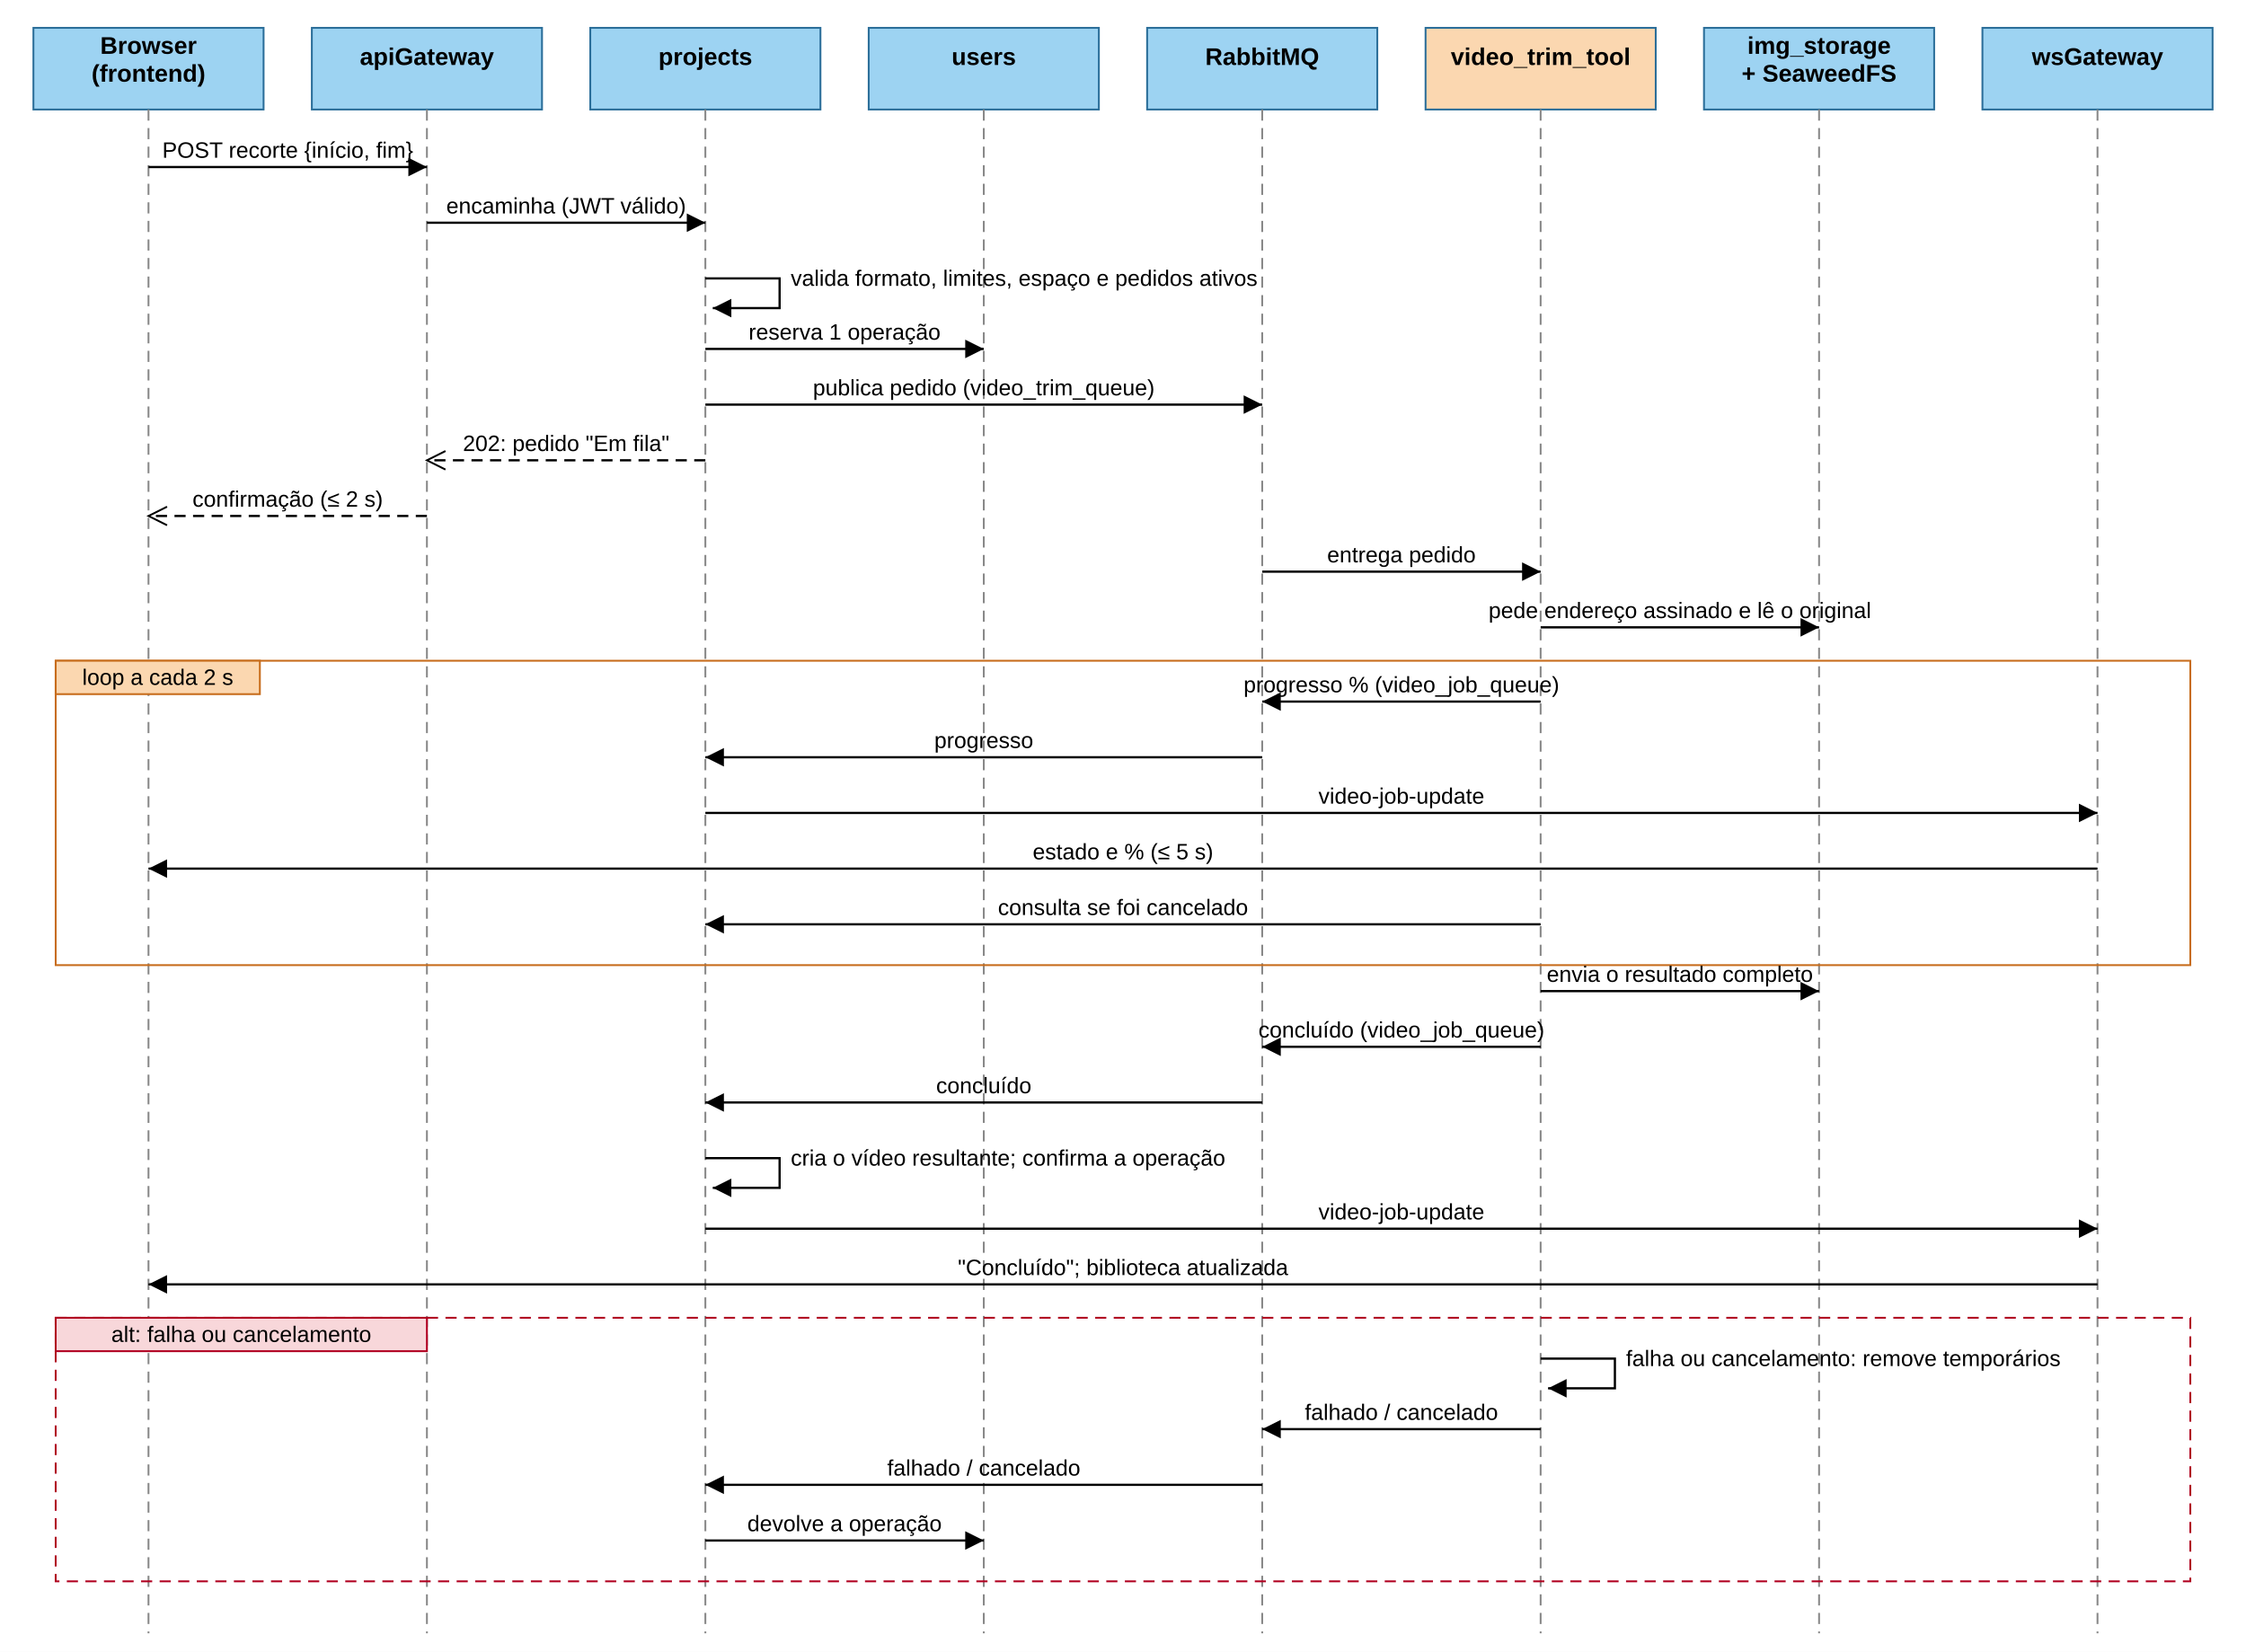
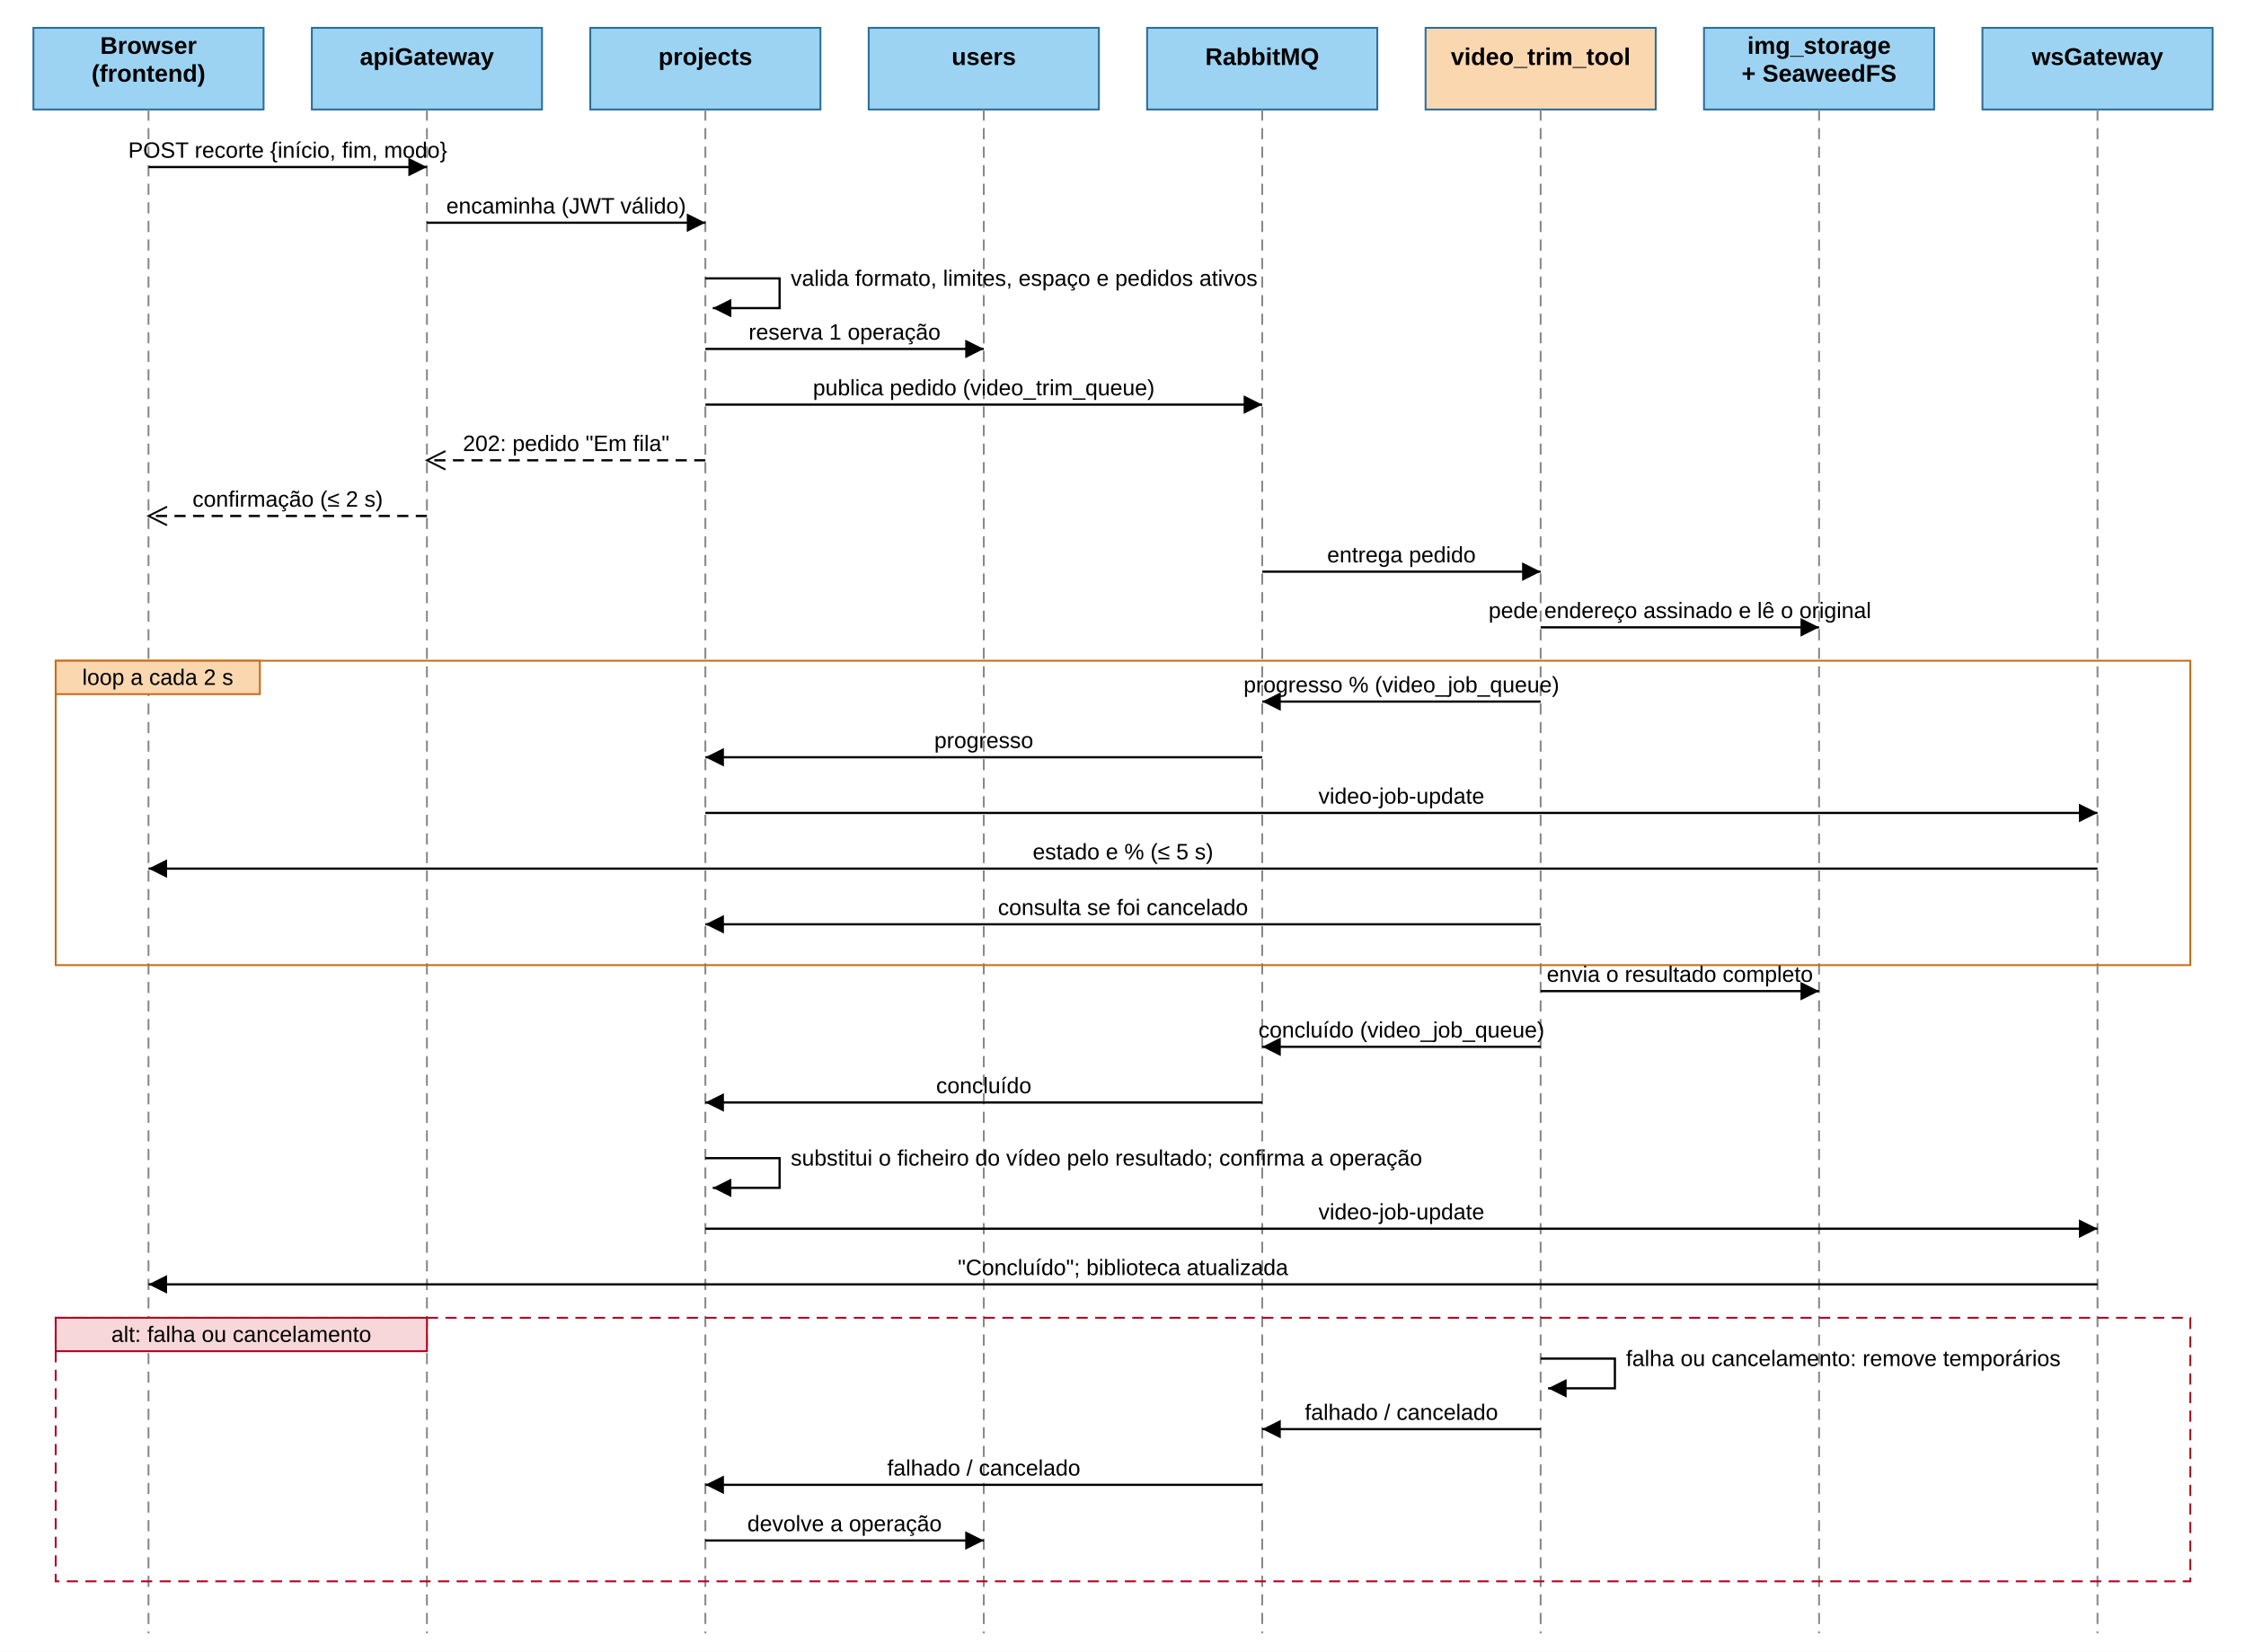
<svg xmlns="http://www.w3.org/2000/svg" width="1210" height="890" viewBox="0 0 1210 890" font-family="Carlito, Calibri, Arial, sans-serif">
  <defs>
    <marker id="tri" markerWidth="14" markerHeight="14" refX="13" refY="7" orient="auto" markerUnits="userSpaceOnUse">
      <path d="M1,1 L13,7 L1,13 Z" fill="#fff" stroke="#000" />
    </marker>
    <marker id="arr" markerWidth="12" markerHeight="12" refX="11" refY="6" orient="auto" markerUnits="userSpaceOnUse">
      <path d="M1,1 L11,6 L1,11" fill="none" stroke="#000" />
    </marker>
    <marker id="sol" markerWidth="12" markerHeight="12" refX="11" refY="6" orient="auto" markerUnits="userSpaceOnUse">
      <path d="M1,1 L11,6 L1,11 Z" fill="#000" />
    </marker>
  </defs>
  <rect width="1210" height="890" fill="#ffffff" />
  <rect x="18" y="15" width="124" height="44" fill="#9DD3F2" stroke="#2B6E99" />
  <text x="80" y="29" font-size="13" text-anchor="middle" fill="#000" font-weight="bold">Browser</text>
  <text x="80" y="44" font-size="13" text-anchor="middle" fill="#000" font-weight="bold">(frontend)</text>
  <polyline points="80,59 80,880" fill="none" stroke="#888" stroke-width="1" stroke-dasharray="6,4" />
  <rect x="168" y="15" width="124" height="44" fill="#9DD3F2" stroke="#2B6E99" />
  <text x="230" y="35" font-size="13" text-anchor="middle" fill="#000" font-weight="bold">apiGateway</text>
  <polyline points="230,59 230,880" fill="none" stroke="#888" stroke-width="1" stroke-dasharray="6,4" />
  <rect x="318" y="15" width="124" height="44" fill="#9DD3F2" stroke="#2B6E99" />
  <text x="380" y="35" font-size="13" text-anchor="middle" fill="#000" font-weight="bold">projects</text>
  <polyline points="380,59 380,880" fill="none" stroke="#888" stroke-width="1" stroke-dasharray="6,4" />
  <rect x="468" y="15" width="124" height="44" fill="#9DD3F2" stroke="#2B6E99" />
  <text x="530" y="35" font-size="13" text-anchor="middle" fill="#000" font-weight="bold">users</text>
  <polyline points="530,59 530,880" fill="none" stroke="#888" stroke-width="1" stroke-dasharray="6,4" />
  <rect x="618" y="15" width="124" height="44" fill="#9DD3F2" stroke="#2B6E99" />
  <text x="680" y="35" font-size="13" text-anchor="middle" fill="#000" font-weight="bold">RabbitMQ</text>
  <polyline points="680,59 680,880" fill="none" stroke="#888" stroke-width="1" stroke-dasharray="6,4" />
  <rect x="768" y="15" width="124" height="44" fill="#FBD7B0" stroke="#2B6E99" />
  <text x="830" y="35" font-size="13" text-anchor="middle" fill="#000" font-weight="bold">video_trim_tool</text>
  <polyline points="830,59 830,880" fill="none" stroke="#888" stroke-width="1" stroke-dasharray="6,4" />
  <rect x="918" y="15" width="124" height="44" fill="#9DD3F2" stroke="#2B6E99" />
  <text x="980" y="29" font-size="13" text-anchor="middle" fill="#000" font-weight="bold">img_storage</text>
  <text x="980" y="44" font-size="13" text-anchor="middle" fill="#000" font-weight="bold">+ SeaweedFS</text>
  <polyline points="980,59 980,880" fill="none" stroke="#888" stroke-width="1" stroke-dasharray="6,4" />
  <rect x="1068" y="15" width="124" height="44" fill="#9DD3F2" stroke="#2B6E99" />
  <text x="1130" y="35" font-size="13" text-anchor="middle" fill="#000" font-weight="bold">wsGateway</text>
  <polyline points="1130,59 1130,880" fill="none" stroke="#888" stroke-width="1" stroke-dasharray="6,4" />
  <polyline points="80,90 230,90" fill="none" stroke="#000" stroke-width="1.2" marker-end="url(#sol)" />
-   <text x="155" y="85" font-size="12" text-anchor="middle" fill="#000">POST recorte {início, fim}</text>
+   <text x="155" y="85" font-size="12" text-anchor="middle" fill="#000">POST recorte {início, fim, modo}</text>
  <polyline points="230,120 380,120" fill="none" stroke="#000" stroke-width="1.2" marker-end="url(#sol)" />
  <text x="305" y="115" font-size="12" text-anchor="middle" fill="#000">encaminha (JWT válido)</text>
  <polyline points="380,150 420,150 420,166 384,166" fill="none" stroke="#000" stroke-width="1.2" marker-end="url(#sol)" />
  <text x="426" y="154" font-size="12" text-anchor="start" fill="#000">valida formato, limites, espaço e pedidos ativos</text>
  <polyline points="380,188 530,188" fill="none" stroke="#000" stroke-width="1.2" marker-end="url(#sol)" />
  <text x="455" y="183" font-size="12" text-anchor="middle" fill="#000">reserva 1 operação</text>
  <polyline points="380,218 680,218" fill="none" stroke="#000" stroke-width="1.2" marker-end="url(#sol)" />
  <text x="530" y="213" font-size="12" text-anchor="middle" fill="#000">publica pedido (video_trim_queue)</text>
  <polyline points="380,248 230,248" fill="none" stroke="#000" stroke-width="1.2" stroke-dasharray="6,4" marker-end="url(#arr)" />
  <text x="305" y="243" font-size="12" text-anchor="middle" fill="#000">202: pedido "Em fila"</text>
  <polyline points="230,278 80,278" fill="none" stroke="#000" stroke-width="1.2" stroke-dasharray="6,4" marker-end="url(#arr)" />
  <text x="155" y="273" font-size="12" text-anchor="middle" fill="#000">confirmação (≤ 2 s)</text>
  <polyline points="680,308 830,308" fill="none" stroke="#000" stroke-width="1.2" marker-end="url(#sol)" />
  <text x="755" y="303" font-size="12" text-anchor="middle" fill="#000">entrega pedido</text>
  <polyline points="830,338 980,338" fill="none" stroke="#000" stroke-width="1.2" marker-end="url(#sol)" />
  <text x="905" y="333" font-size="12" text-anchor="middle" fill="#000">pede endereço assinado e lê o original</text>
  <polyline points="830,378 680,378" fill="none" stroke="#000" stroke-width="1.2" marker-end="url(#sol)" />
  <text x="755" y="373" font-size="12" text-anchor="middle" fill="#000">progresso % (video_job_queue)</text>
  <polyline points="680,408 380,408" fill="none" stroke="#000" stroke-width="1.2" marker-end="url(#sol)" />
  <text x="530" y="403" font-size="12" text-anchor="middle" fill="#000">progresso</text>
  <polyline points="380,438 1130,438" fill="none" stroke="#000" stroke-width="1.2" marker-end="url(#sol)" />
  <text x="755" y="433" font-size="12" text-anchor="middle" fill="#000">video-job-update</text>
  <polyline points="1130,468 80,468" fill="none" stroke="#000" stroke-width="1.2" marker-end="url(#sol)" />
  <text x="605" y="463" font-size="12" text-anchor="middle" fill="#000">estado e % (≤ 5 s)</text>
  <polyline points="830,498 380,498" fill="none" stroke="#000" stroke-width="1.2" marker-end="url(#sol)" />
  <text x="605" y="493" font-size="12" text-anchor="middle" fill="#000">consulta se foi cancelado</text>
  <rect x="30" y="356" width="1150" height="164" fill="none" stroke="#C76C1B" />
  <rect x="30" y="356" width="110" height="18" fill="#FBD7B0" stroke="#C76C1B" />
  <text x="85" y="369" font-size="12" text-anchor="middle" fill="#000">loop a cada 2 s</text>
  <polyline points="830,534 980,534" fill="none" stroke="#000" stroke-width="1.2" marker-end="url(#sol)" />
  <text x="905" y="529" font-size="12" text-anchor="middle" fill="#000">envia o resultado completo</text>
  <polyline points="830,564 680,564" fill="none" stroke="#000" stroke-width="1.2" marker-end="url(#sol)" />
  <text x="755" y="559" font-size="12" text-anchor="middle" fill="#000">concluído (video_job_queue)</text>
  <polyline points="680,594 380,594" fill="none" stroke="#000" stroke-width="1.2" marker-end="url(#sol)" />
  <text x="530" y="589" font-size="12" text-anchor="middle" fill="#000">concluído</text>
  <polyline points="380,624 420,624 420,640 384,640" fill="none" stroke="#000" stroke-width="1.2" marker-end="url(#sol)" />
-   <text x="426" y="628" font-size="12" text-anchor="start" fill="#000">cria o vídeo resultante; confirma a operação</text>
+   <text x="426" y="628" font-size="12" text-anchor="start" fill="#000">substitui o ficheiro do vídeo pelo resultado; confirma a operação</text>
  <polyline points="380,662 1130,662" fill="none" stroke="#000" stroke-width="1.2" marker-end="url(#sol)" />
  <text x="755" y="657" font-size="12" text-anchor="middle" fill="#000">video-job-update</text>
  <polyline points="1130,692 80,692" fill="none" stroke="#000" stroke-width="1.2" marker-end="url(#sol)" />
  <text x="605" y="687" font-size="12" text-anchor="middle" fill="#000">"Concluído"; biblioteca atualizada</text>
  <polyline points="830,732 870,732 870,748 834,748" fill="none" stroke="#000" stroke-width="1.2" marker-end="url(#sol)" />
  <text x="876" y="736" font-size="12" text-anchor="start" fill="#000">falha ou cancelamento: remove temporários</text>
  <polyline points="830,770 680,770" fill="none" stroke="#000" stroke-width="1.2" marker-end="url(#sol)" />
  <text x="755" y="765" font-size="12" text-anchor="middle" fill="#000">falhado / cancelado</text>
  <polyline points="680,800 380,800" fill="none" stroke="#000" stroke-width="1.2" marker-end="url(#sol)" />
  <text x="530" y="795" font-size="12" text-anchor="middle" fill="#000">falhado / cancelado</text>
  <polyline points="380,830 530,830" fill="none" stroke="#000" stroke-width="1.2" marker-end="url(#sol)" />
  <text x="455" y="825" font-size="12" text-anchor="middle" fill="#000">devolve a operação</text>
  <rect x="30" y="710" width="1150" height="142" fill="none" stroke="#B00020" stroke-dasharray="6,4" />
  <rect x="30" y="710" width="200" height="18" fill="#F8D7DA" stroke="#B00020" />
  <text x="130" y="723" font-size="12" text-anchor="middle" fill="#000">alt: falha ou cancelamento</text>
</svg>
